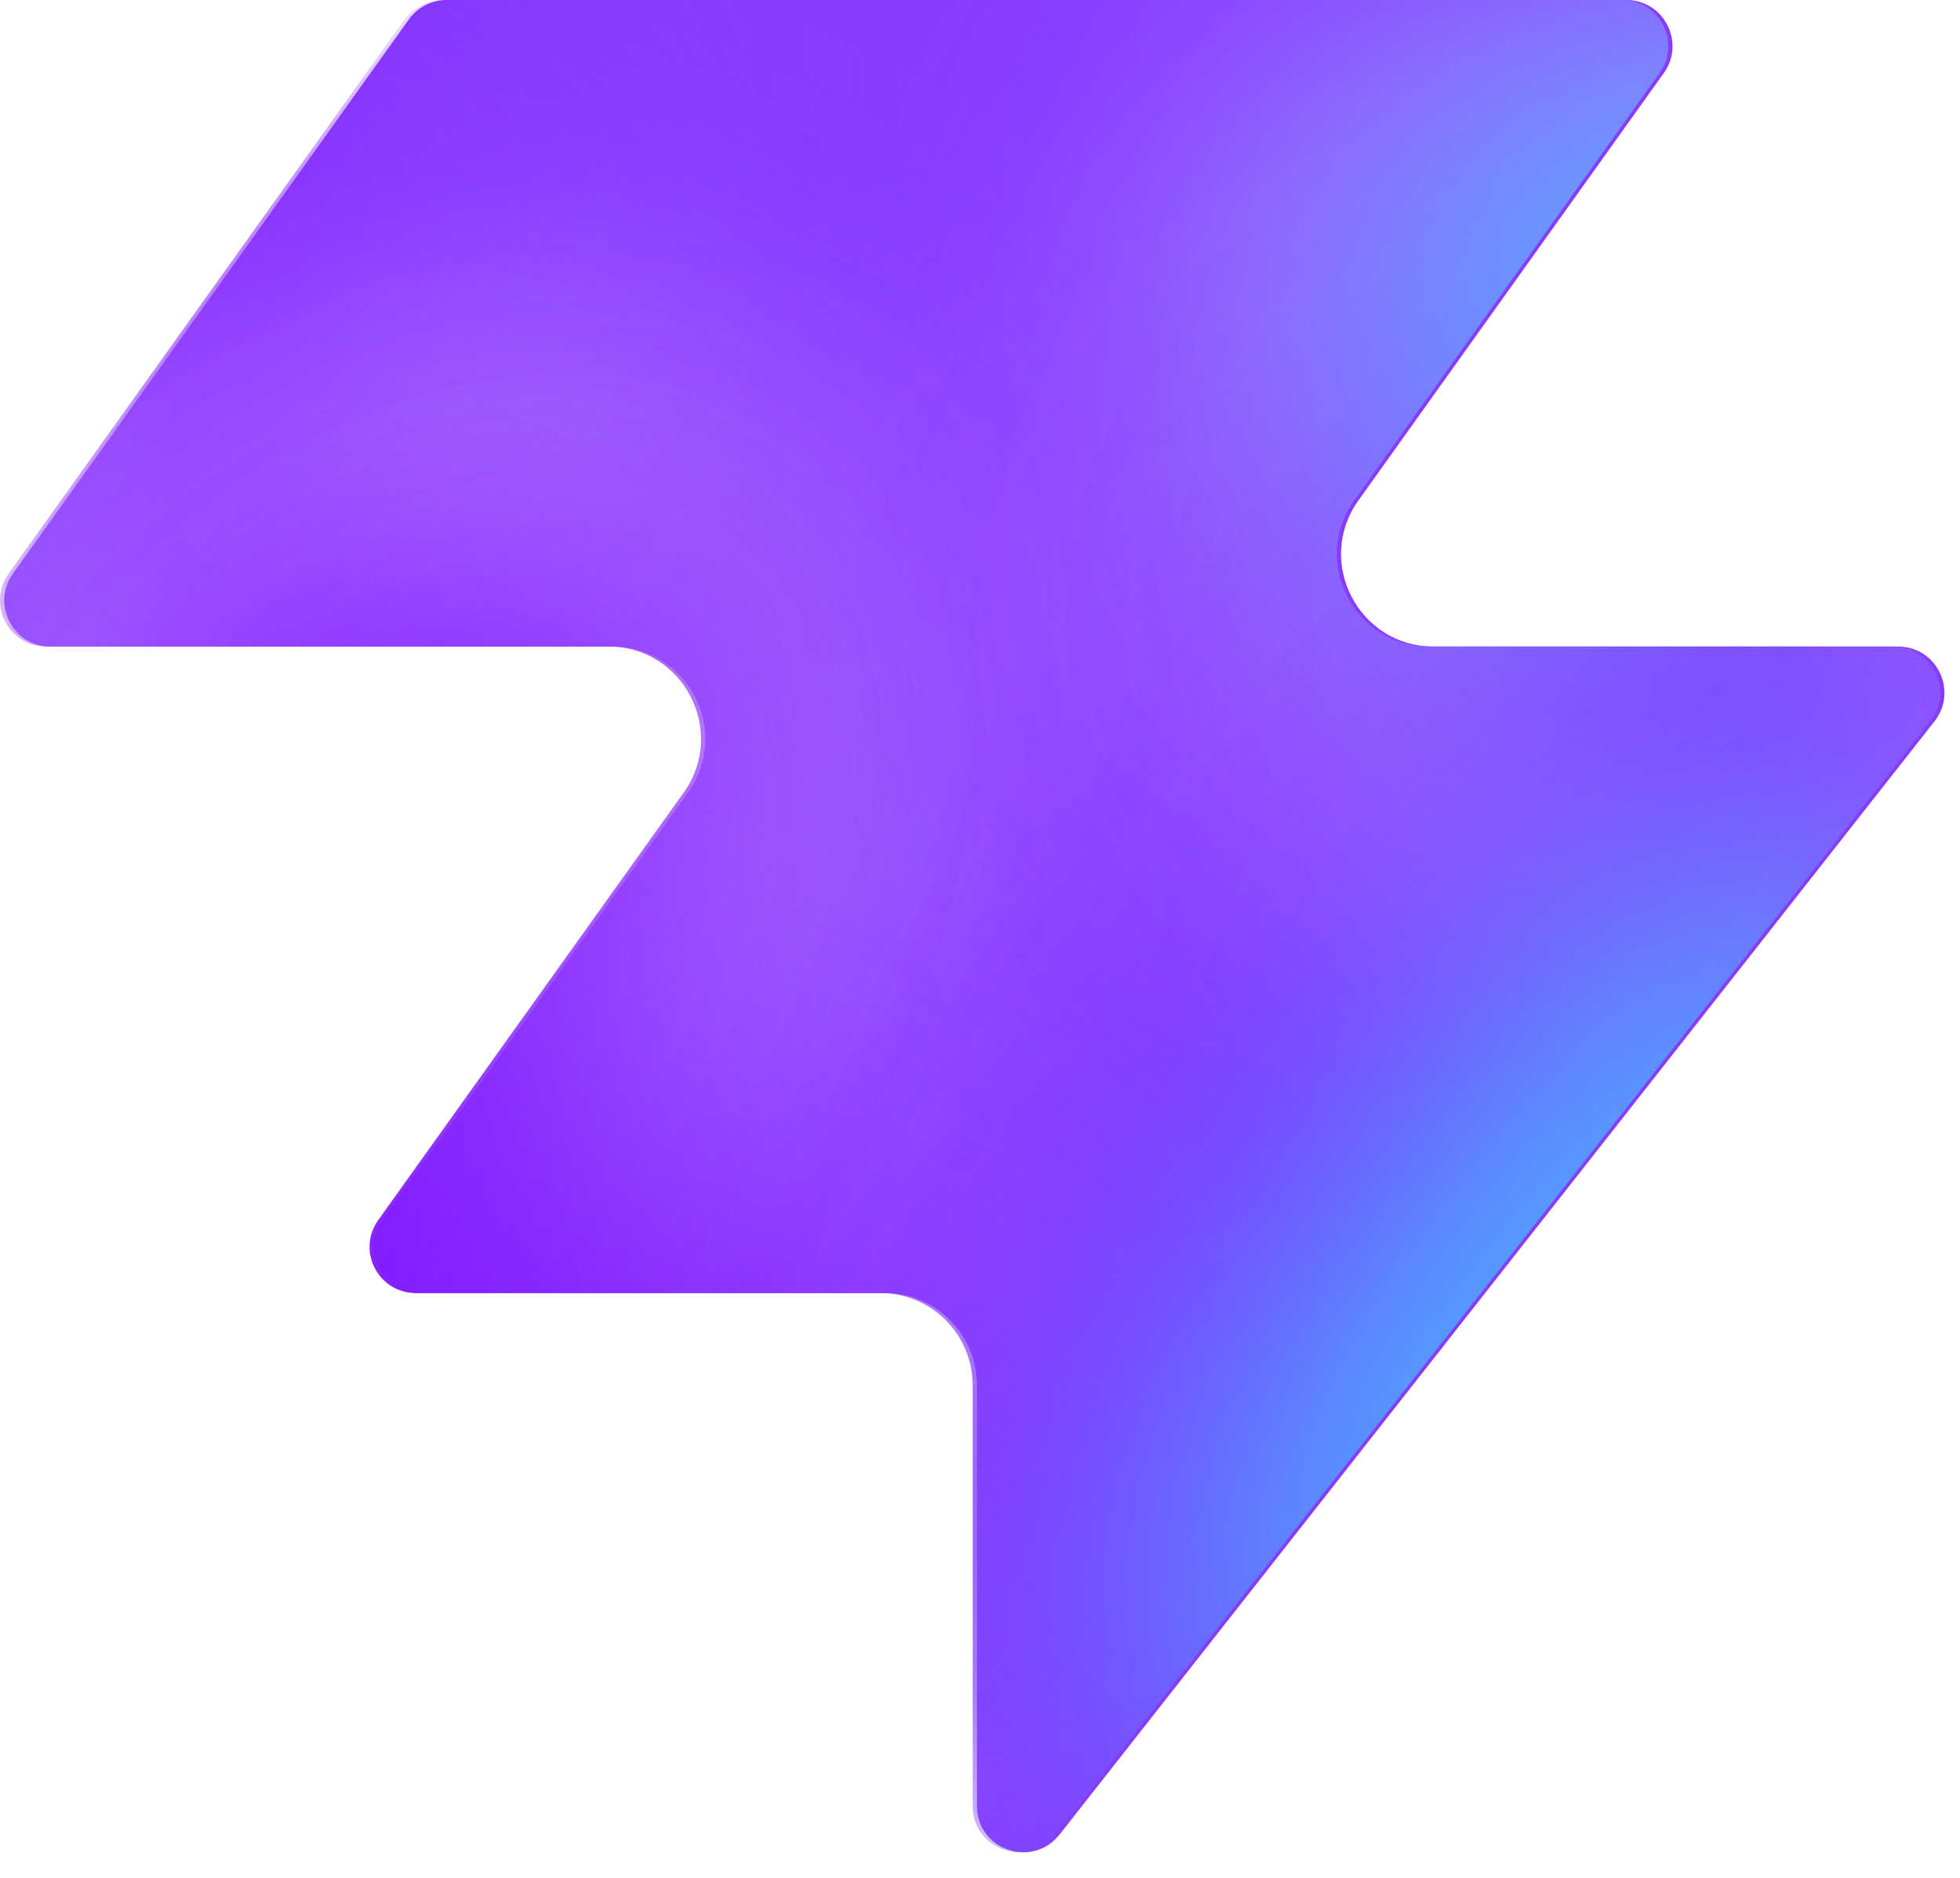
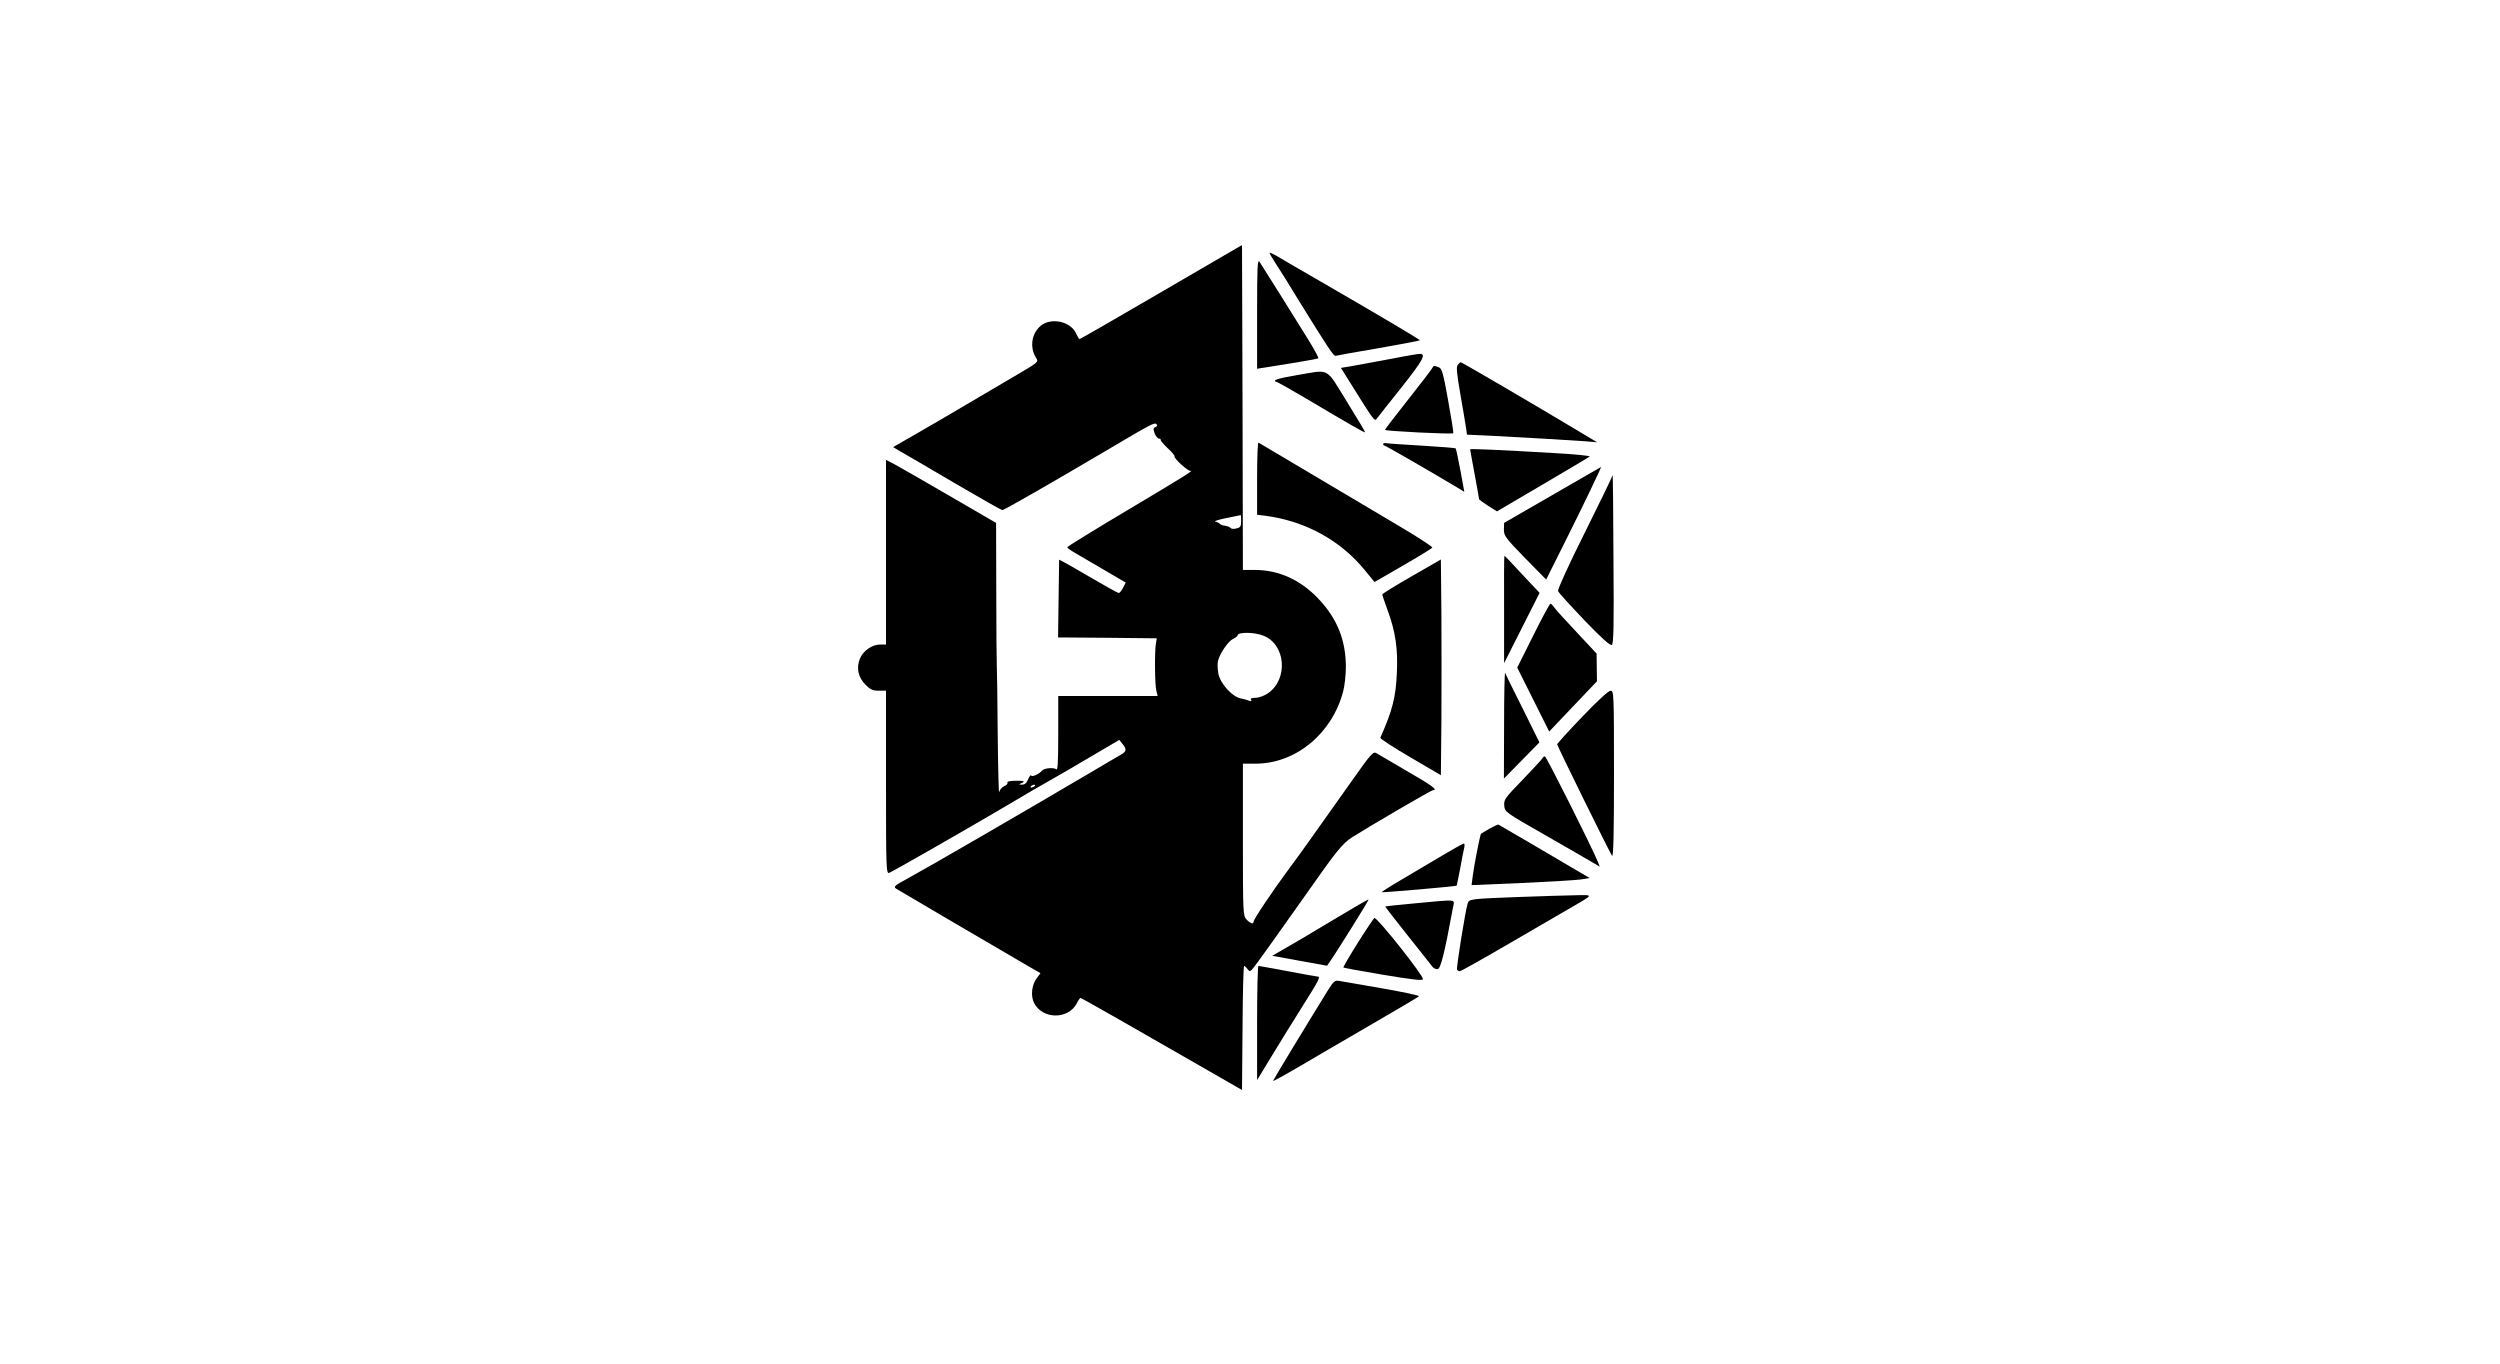
- <svg xmlns="http://www.w3.org/2000/svg" width="48" height="46" fill="none" viewBox="0 0 48 46">
-   <path fill="#863bff" d="M25.946 44.938c-.664.845-2.021.375-2.021-.698V33.937a2.26 2.26 0 0 0-2.262-2.262H10.287c-.92 0-1.456-1.04-.92-1.788l7.48-10.471c1.07-1.497 0-3.578-1.842-3.578H1.237c-.92 0-1.456-1.04-.92-1.788L10.013.474c.214-.297.556-.474.92-.474h28.894c.92 0 1.456 1.04.92 1.788l-7.48 10.471c-1.07 1.498 0 3.579 1.842 3.579h11.377c.943 0 1.473 1.088.89 1.83L25.947 44.94z" style="fill:#863bff;fill:color(display-p3 .525 .23 1);fill-opacity:1" />
-   <mask id="a" width="48" height="46" x="0" y="0" maskUnits="userSpaceOnUse" style="mask-type:alpha">
-     <path fill="#000" d="M25.842 44.938c-.664.844-2.021.375-2.021-.698V33.937a2.26 2.26 0 0 0-2.262-2.262H10.183c-.92 0-1.456-1.04-.92-1.788l7.48-10.471c1.07-1.498 0-3.579-1.842-3.579H1.133c-.92 0-1.456-1.04-.92-1.787L9.91.473c.214-.297.556-.474.92-.474h28.894c.92 0 1.456 1.04.92 1.788l-7.48 10.471c-1.07 1.498 0 3.578 1.842 3.578h11.377c.943 0 1.473 1.088.89 1.832L25.843 44.94z" style="fill:#000;fill-opacity:1" />
-   </mask>
-   <g mask="url(#a)">
-     <g filter="url(#b)">
-       <ellipse cx="5.508" cy="14.704" fill="#ede6ff" rx="5.508" ry="14.704" style="fill:#ede6ff;fill:color(display-p3 .927 .903 1);fill-opacity:1" transform="matrix(.00324 1 1 -.00324 -4.47 31.516)" />
-     </g>
-     <g filter="url(#c)">
-       <ellipse cx="10.399" cy="29.851" fill="#ede6ff" rx="10.399" ry="29.851" style="fill:#ede6ff;fill:color(display-p3 .927 .903 1);fill-opacity:1" transform="matrix(.00324 1 1 -.00324 -39.328 7.883)" />
-     </g>
-     <g filter="url(#d)">
-       <ellipse cx="5.508" cy="30.487" fill="#7e14ff" rx="5.508" ry="30.487" style="fill:#7e14ff;fill:color(display-p3 .492 .077 1);fill-opacity:1" transform="rotate(89.814 -25.913 -14.639)scale(1 -1)" />
-     </g>
-     <g filter="url(#e)">
-       <ellipse cx="5.508" cy="30.599" fill="#7e14ff" rx="5.508" ry="30.599" style="fill:#7e14ff;fill:color(display-p3 .492 .077 1);fill-opacity:1" transform="rotate(89.814 -32.644 -3.334)scale(1 -1)" />
-     </g>
-     <g filter="url(#f)">
-       <ellipse cx="5.508" cy="30.599" fill="#7e14ff" rx="5.508" ry="30.599" style="fill:#7e14ff;fill:color(display-p3 .492 .077 1);fill-opacity:1" transform="matrix(.00324 1 1 -.00324 -34.34 30.47)" />
-     </g>
-     <g filter="url(#g)">
-       <ellipse cx="14.072" cy="22.078" fill="#ede6ff" rx="14.072" ry="22.078" style="fill:#ede6ff;fill:color(display-p3 .927 .903 1);fill-opacity:1" transform="rotate(93.35 24.506 48.493)scale(-1 1)" />
-     </g>
-     <g filter="url(#h)">
-       <ellipse cx="3.47" cy="21.501" fill="#7e14ff" rx="3.47" ry="21.501" style="fill:#7e14ff;fill:color(display-p3 .492 .077 1);fill-opacity:1" transform="rotate(89.009 28.708 47.59)scale(-1 1)" />
-     </g>
-     <g filter="url(#i)">
-       <ellipse cx="3.47" cy="21.501" fill="#7e14ff" rx="3.47" ry="21.501" style="fill:#7e14ff;fill:color(display-p3 .492 .077 1);fill-opacity:1" transform="rotate(89.009 28.708 47.59)scale(-1 1)" />
-     </g>
-     <g filter="url(#j)">
-       <ellipse cx=".387" cy="8.972" fill="#7e14ff" rx="4.407" ry="29.108" style="fill:#7e14ff;fill:color(display-p3 .492 .077 1);fill-opacity:1" transform="rotate(39.51 .387 8.972)" />
-     </g>
-     <g filter="url(#k)">
-       <ellipse cx="47.523" cy="-6.092" fill="#7e14ff" rx="4.407" ry="29.108" style="fill:#7e14ff;fill:color(display-p3 .492 .077 1);fill-opacity:1" transform="rotate(37.892 47.523 -6.092)" />
-     </g>
-     <g filter="url(#l)">
-       <ellipse cx="41.412" cy="6.333" fill="#47bfff" rx="5.971" ry="9.665" style="fill:#47bfff;fill:color(display-p3 .28 .748 1);fill-opacity:1" transform="rotate(37.892 41.412 6.333)" />
-     </g>
-     <g filter="url(#m)">
-       <ellipse cx="-1.879" cy="38.332" fill="#7e14ff" rx="4.407" ry="29.108" style="fill:#7e14ff;fill:color(display-p3 .492 .077 1);fill-opacity:1" transform="rotate(37.892 -1.88 38.332)" />
-     </g>
-     <g filter="url(#n)">
-       <ellipse cx="-1.879" cy="38.332" fill="#7e14ff" rx="4.407" ry="29.108" style="fill:#7e14ff;fill:color(display-p3 .492 .077 1);fill-opacity:1" transform="rotate(37.892 -1.88 38.332)" />
-     </g>
-     <g filter="url(#o)">
-       <ellipse cx="35.651" cy="29.907" fill="#7e14ff" rx="4.407" ry="29.108" style="fill:#7e14ff;fill:color(display-p3 .492 .077 1);fill-opacity:1" transform="rotate(37.892 35.651 29.907)" />
-     </g>
-     <g filter="url(#p)">
-       <ellipse cx="38.418" cy="32.4" fill="#47bfff" rx="5.971" ry="15.297" style="fill:#47bfff;fill:color(display-p3 .28 .748 1);fill-opacity:1" transform="rotate(37.892 38.418 32.4)" />
-     </g>
+ <svg xmlns="http://www.w3.org/2000/svg" version="1.0" width="1408pt" height="768pt" viewBox="0 0 1408 768" preserveAspectRatio="xMidYMid meet">
+   <g transform="translate(0,768) scale(0.1,-0.1)" fill="#000000" stroke="none">
+     <path d="M6540 6035 c-250 -146 -457 -265 -460 -265 -3 0 -11 14 -19 31 -30 69 -141 93 -200 44 -52 -44 -63 -122 -25 -182 14 -22 10 -24 -109 -94 -67 -40 -196 -116 -287 -169 -91 -54 -220 -129 -288 -168 l-122 -70 42 -25 c24 -13 160 -93 303 -177 143 -84 265 -153 270 -153 10 0 289 160 590 338 252 149 267 157 278 146 7 -7 5 -12 -5 -16 -13 -5 -14 -11 -5 -36 6 -16 17 -29 24 -29 7 0 12 -4 10 -8 -1 -4 17 -25 40 -47 23 -21 40 -41 38 -45 -6 -10 77 -86 90 -82 22 5 -36 -31 -358 -223 -185 -110 -336 -203 -336 -207 -1 -4 20 -19 47 -34 26 -15 100 -59 164 -96 l118 -69 -15 -30 c-9 -16 -19 -29 -24 -29 -5 0 -70 36 -145 80 -75 44 -149 86 -164 94 l-27 14 -3 -219 -3 -219 278 -2 278 -3 -5 -30 c-8 -47 -6 -237 3 -267 l7 -28 -280 0 -280 0 0 -212 c0 -159 -3 -209 -11 -201 -12 12 -68 7 -79 -6 -16 -20 -59 -39 -62 -29 -2 6 -10 -3 -17 -20 -9 -22 -20 -32 -35 -31 -20 0 -21 1 -1 9 19 8 12 13 -20 13 -47 0 -66 -4 -61 -12 3 -4 -5 -13 -19 -19 -13 -6 -25 -21 -28 -34 -2 -13 -6 137 -8 332 -1 195 -4 366 -5 380 -1 14 -3 201 -3 415 l-1 390 -267 155 c-146 85 -286 165 -310 178 l-43 22 0 -520 0 -520 -34 0 c-45 0 -97 -37 -114 -82 -20 -52 -8 -104 33 -145 27 -27 41 -33 74 -33 l41 0 0 -516 c0 -487 1 -516 18 -510 22 9 428 241 657 376 99 59 207 122 240 140 33 18 136 78 229 133 l170 100 18 -23 c25 -30 23 -42 -10 -61 -15 -8 -94 -55 -177 -104 -363 -214 -922 -538 -1022 -592 -75 -40 -82 -47 -66 -58 15 -10 466 -274 740 -434 l73 -42 -21 -28 c-29 -39 -35 -100 -15 -140 48 -93 193 -94 241 -1 8 16 18 30 20 30 5 0 335 -188 710 -404 l200 -115 3 349 c1 193 5 350 9 350 3 0 12 -8 19 -18 13 -16 15 -15 34 8 20 25 167 230 304 425 162 231 197 275 252 310 96 61 445 265 455 265 29 0 -7 27 -143 105 -84 49 -163 95 -174 102 -20 13 -28 5 -154 -174 -239 -337 -264 -373 -344 -481 -91 -123 -196 -280 -196 -293 0 -16 -19 -10 -40 13 -19 21 -20 33 -20 450 l0 427 73 0 c226 1 430 170 492 408 8 31 15 93 15 136 0 151 -49 274 -155 385 -100 106 -223 162 -357 162 l-68 0 -2 915 -3 915 -455 -265z m450 -1290 c0 -29 -4 -36 -26 -41 -14 -4 -29 -3 -33 2 -3 5 -17 11 -31 13 -14 1 -27 7 -30 11 -3 4 -14 10 -25 12 -11 2 16 11 60 20 44 9 81 16 83 17 1 1 2 -15 2 -34z m125 -645 c126 -48 142 -244 27 -324 -22 -15 -52 -26 -71 -26 -22 0 -30 -4 -25 -12 5 -8 2 -9 -12 -4 -10 4 -32 10 -48 13 -47 10 -112 82 -124 138 -5 26 -6 59 -2 74 12 45 59 111 85 123 14 6 25 15 25 19 0 20 92 20 145 -1z m-1285 -844 c0 -2 -7 -7 -16 -10 -8 -3 -12 -2 -9 4 6 10 25 14 25 6z" />
+     <path d="M7150 6256 c0 -4 15 -30 34 -59 19 -28 76 -119 126 -202 172 -278 202 -324 213 -319 7 2 115 22 241 43 125 22 230 42 232 44 4 4 -217 134 -616 365 -80 46 -164 95 -187 109 -24 14 -43 22 -43 19z" />
+     <path d="M7080 5914 l0 -311 23 4 c12 2 89 14 170 27 81 13 150 26 152 28 3 2 -21 47 -53 99 -92 148 -263 422 -278 444 -12 17 -14 -26 -14 -291z" />
+     <path d="M7840 5660 c-80 -15 -177 -33 -217 -40 l-71 -12 57 -91 c129 -207 133 -212 145 -195 6 8 67 86 136 172 121 153 142 189 110 193 -8 1 -80 -11 -160 -27z" />
+     <path d="M8210 5625 c-9 -11 -6 -46 15 -167 15 -84 29 -169 32 -189 l5 -37 132 -6 c190 -10 450 -25 531 -31 l70 -6 -95 57 c-258 155 -668 394 -673 394 -3 0 -10 -7 -17 -15z" />
+     <path d="M8067 5608 c-3 -7 -64 -87 -136 -178 -72 -91 -131 -168 -131 -171 0 -7 381 -26 385 -19 2 3 -11 86 -29 184 -27 151 -35 181 -52 187 -27 11 -31 10 -37 -3z" />
+     <path d="M7303 5567 c-112 -19 -144 -30 -110 -39 6 -2 77 -42 157 -89 244 -145 335 -197 338 -194 2 2 -45 80 -103 174 -122 197 -91 180 -282 148z" />
+     <path d="M7080 4986 l0 -205 48 -6 c225 -30 423 -139 561 -309 l52 -64 161 93 c89 51 163 97 165 101 1 5 -86 62 -195 126 -108 64 -327 194 -487 289 -159 94 -293 173 -297 176 -5 2 -8 -88 -8 -201z" />
+     <path d="M7790 5179 c0 -5 4 -9 8 -9 6 0 249 -140 413 -238 l36 -22 -22 120 c-13 67 -24 123 -27 125 -2 2 -87 9 -188 15 -102 6 -193 12 -202 14 -10 2 -18 0 -18 -5z" />
+     <path d="M8280 5149 c0 -2 11 -65 25 -139 14 -74 25 -138 25 -141 0 -3 23 -20 50 -37 l51 -32 257 151 c141 83 261 154 265 158 4 4 -84 13 -195 19 -309 18 -478 26 -478 21z" />
+     <path d="M8743 4892 l-272 -157 -1 -38 c0 -35 9 -47 119 -160 l119 -121 107 214 c100 200 206 420 202 420 -1 0 -124 -71 -274 -158z" />
+     <path d="M9082 5003 c-1 -7 -72 -153 -157 -324 -93 -186 -153 -318 -150 -328 3 -9 70 -82 148 -164 97 -101 146 -145 155 -139 10 7 12 111 9 488 -1 263 -3 473 -5 467z" />
+     <path d="M8471 4248 l0 -303 100 198 100 198 -98 104 c-53 58 -98 105 -100 105 -2 0 -3 -136 -2 -302z" />
+     <path d="M7950 4434 c-91 -52 -165 -98 -165 -102 0 -4 14 -45 31 -92 43 -116 58 -215 51 -352 -6 -136 -25 -210 -93 -363 -2 -5 74 -55 169 -110 l172 -101 3 303 c1 167 1 440 0 607 l-3 305 -165 -95z" />
+     <path d="M8635 4100 l-90 -180 90 -180 90 -180 134 141 135 142 -1 78 -1 78 -111 119 c-61 65 -119 128 -127 140 -8 12 -18 22 -22 22 -4 0 -48 -81 -97 -180z" />
+     <path d="M8471 3600 l-1 -305 100 102 100 102 -93 188 c-52 103 -97 195 -100 203 -3 8 -6 -122 -6 -290z" />
+     <path d="M8911 3643 c-78 -81 -141 -151 -141 -155 0 -9 294 -606 309 -628 8 -10 11 129 11 458 0 459 -1 472 -19 472 -12 0 -75 -58 -160 -147z" />
+     <path d="M8688 3411 c-1 -5 -52 -59 -111 -121 -101 -104 -108 -113 -105 -147 3 -36 4 -37 228 -165 124 -71 244 -140 267 -154 l43 -25 -9 23 c-29 74 -292 598 -300 598 -5 0 -11 -4 -13 -9z" />
+     <path d="M8389 3013 c-24 -14 -46 -27 -48 -29 -5 -5 -38 -171 -46 -234 l-7 -55 284 12 c155 7 305 16 332 20 l49 8 -104 61 c-80 48 -377 221 -410 240 -3 1 -25 -9 -50 -23z" />
+     <path d="M8125 2863 c-60 -36 -163 -97 -228 -135 -65 -38 -117 -71 -115 -73 4 -3 420 33 422 37 1 2 10 46 20 98 9 52 20 105 23 118 3 12 1 22 -3 21 -5 0 -58 -30 -119 -66z" />
+     <path d="M8550 2628 c-266 -10 -277 -11 -284 -36 -13 -40 -65 -365 -60 -373 3 -5 10 -9 16 -9 5 0 123 66 262 147 138 80 294 171 346 201 151 87 148 82 45 80 -50 -1 -196 -5 -325 -10z" />
+     <path d="M7515 2503 c-104 -63 -226 -135 -270 -160 l-80 -46 154 -28 155 -28 15 22 c35 48 222 349 219 351 -2 2 -88 -48 -193 -111z" />
+     <path d="M7965 2592 c-88 -8 -161 -16 -163 -17 -2 -1 53 -72 120 -156 68 -85 131 -165 140 -177 9 -14 24 -22 35 -20 17 3 38 85 87 351 8 44 27 42 -219 19z" />
+     <path d="M7649 2373 c-48 -76 -85 -140 -83 -142 2 -2 103 -21 224 -41 163 -27 220 -34 224 -25 6 17 -254 345 -273 345 -3 0 -45 -62 -92 -137z" />
+     <path d="M7080 1918 l0 -321 79 130 c44 72 122 200 175 283 94 149 105 170 87 170 -5 0 -80 13 -167 30 -88 16 -162 30 -166 30 -5 0 -8 -145 -8 -322z" />
+     <path d="M7476 2098 c-111 -179 -306 -501 -306 -505 0 -5 68 33 270 152 85 50 243 142 350 204 107 62 198 116 202 120 5 4 -90 24 -210 45 -119 21 -228 40 -242 42 -22 4 -30 -3 -64 -58z" />
  </g>
-   <defs>
-     <filter id="b" width="60.045" height="41.654" x="-19.77" y="16.149" color-interpolation-filters="sRGB" filterUnits="userSpaceOnUse">
-       <feFlood flood-opacity="0" result="BackgroundImageFix" />
-       <feBlend in="SourceGraphic" in2="BackgroundImageFix" result="shape" />
-       <feGaussianBlur result="effect1_foregroundBlur_2002_17158" stdDeviation="7.659" />
-     </filter>
-     <filter id="c" width="90.34" height="51.437" x="-54.613" y="-7.533" color-interpolation-filters="sRGB" filterUnits="userSpaceOnUse">
-       <feFlood flood-opacity="0" result="BackgroundImageFix" />
-       <feBlend in="SourceGraphic" in2="BackgroundImageFix" result="shape" />
-       <feGaussianBlur result="effect1_foregroundBlur_2002_17158" stdDeviation="7.659" />
-     </filter>
-     <filter id="d" width="79.355" height="29.4" x="-49.64" y="2.03" color-interpolation-filters="sRGB" filterUnits="userSpaceOnUse">
-       <feFlood flood-opacity="0" result="BackgroundImageFix" />
-       <feBlend in="SourceGraphic" in2="BackgroundImageFix" result="shape" />
-       <feGaussianBlur result="effect1_foregroundBlur_2002_17158" stdDeviation="4.596" />
-     </filter>
-     <filter id="e" width="79.579" height="29.4" x="-45.045" y="20.029" color-interpolation-filters="sRGB" filterUnits="userSpaceOnUse">
-       <feFlood flood-opacity="0" result="BackgroundImageFix" />
-       <feBlend in="SourceGraphic" in2="BackgroundImageFix" result="shape" />
-       <feGaussianBlur result="effect1_foregroundBlur_2002_17158" stdDeviation="4.596" />
-     </filter>
-     <filter id="f" width="79.579" height="29.4" x="-43.513" y="21.178" color-interpolation-filters="sRGB" filterUnits="userSpaceOnUse">
-       <feFlood flood-opacity="0" result="BackgroundImageFix" />
-       <feBlend in="SourceGraphic" in2="BackgroundImageFix" result="shape" />
-       <feGaussianBlur result="effect1_foregroundBlur_2002_17158" stdDeviation="4.596" />
-     </filter>
-     <filter id="g" width="74.749" height="58.852" x="15.756" y="-17.901" color-interpolation-filters="sRGB" filterUnits="userSpaceOnUse">
-       <feFlood flood-opacity="0" result="BackgroundImageFix" />
-       <feBlend in="SourceGraphic" in2="BackgroundImageFix" result="shape" />
-       <feGaussianBlur result="effect1_foregroundBlur_2002_17158" stdDeviation="7.659" />
-     </filter>
-     <filter id="h" width="61.377" height="25.362" x="23.548" y="2.284" color-interpolation-filters="sRGB" filterUnits="userSpaceOnUse">
-       <feFlood flood-opacity="0" result="BackgroundImageFix" />
-       <feBlend in="SourceGraphic" in2="BackgroundImageFix" result="shape" />
-       <feGaussianBlur result="effect1_foregroundBlur_2002_17158" stdDeviation="4.596" />
-     </filter>
-     <filter id="i" width="61.377" height="25.362" x="23.548" y="2.284" color-interpolation-filters="sRGB" filterUnits="userSpaceOnUse">
-       <feFlood flood-opacity="0" result="BackgroundImageFix" />
-       <feBlend in="SourceGraphic" in2="BackgroundImageFix" result="shape" />
-       <feGaussianBlur result="effect1_foregroundBlur_2002_17158" stdDeviation="4.596" />
-     </filter>
-     <filter id="j" width="56.045" height="63.649" x="-27.636" y="-22.853" color-interpolation-filters="sRGB" filterUnits="userSpaceOnUse">
-       <feFlood flood-opacity="0" result="BackgroundImageFix" />
-       <feBlend in="SourceGraphic" in2="BackgroundImageFix" result="shape" />
-       <feGaussianBlur result="effect1_foregroundBlur_2002_17158" stdDeviation="4.596" />
-     </filter>
-     <filter id="k" width="54.814" height="64.646" x="20.116" y="-38.415" color-interpolation-filters="sRGB" filterUnits="userSpaceOnUse">
-       <feFlood flood-opacity="0" result="BackgroundImageFix" />
-       <feBlend in="SourceGraphic" in2="BackgroundImageFix" result="shape" />
-       <feGaussianBlur result="effect1_foregroundBlur_2002_17158" stdDeviation="4.596" />
-     </filter>
-     <filter id="l" width="33.541" height="35.313" x="24.641" y="-11.323" color-interpolation-filters="sRGB" filterUnits="userSpaceOnUse">
-       <feFlood flood-opacity="0" result="BackgroundImageFix" />
-       <feBlend in="SourceGraphic" in2="BackgroundImageFix" result="shape" />
-       <feGaussianBlur result="effect1_foregroundBlur_2002_17158" stdDeviation="4.596" />
-     </filter>
-     <filter id="m" width="54.814" height="64.646" x="-29.286" y="6.009" color-interpolation-filters="sRGB" filterUnits="userSpaceOnUse">
-       <feFlood flood-opacity="0" result="BackgroundImageFix" />
-       <feBlend in="SourceGraphic" in2="BackgroundImageFix" result="shape" />
-       <feGaussianBlur result="effect1_foregroundBlur_2002_17158" stdDeviation="4.596" />
-     </filter>
-     <filter id="n" width="54.814" height="64.646" x="-29.286" y="6.009" color-interpolation-filters="sRGB" filterUnits="userSpaceOnUse">
-       <feFlood flood-opacity="0" result="BackgroundImageFix" />
-       <feBlend in="SourceGraphic" in2="BackgroundImageFix" result="shape" />
-       <feGaussianBlur result="effect1_foregroundBlur_2002_17158" stdDeviation="4.596" />
-     </filter>
-     <filter id="o" width="54.814" height="64.646" x="8.244" y="-2.416" color-interpolation-filters="sRGB" filterUnits="userSpaceOnUse">
-       <feFlood flood-opacity="0" result="BackgroundImageFix" />
-       <feBlend in="SourceGraphic" in2="BackgroundImageFix" result="shape" />
-       <feGaussianBlur result="effect1_foregroundBlur_2002_17158" stdDeviation="4.596" />
-     </filter>
-     <filter id="p" width="39.409" height="43.623" x="18.713" y="10.588" color-interpolation-filters="sRGB" filterUnits="userSpaceOnUse">
-       <feFlood flood-opacity="0" result="BackgroundImageFix" />
-       <feBlend in="SourceGraphic" in2="BackgroundImageFix" result="shape" />
-       <feGaussianBlur result="effect1_foregroundBlur_2002_17158" stdDeviation="4.596" />
-     </filter>
-   </defs>
</svg>
